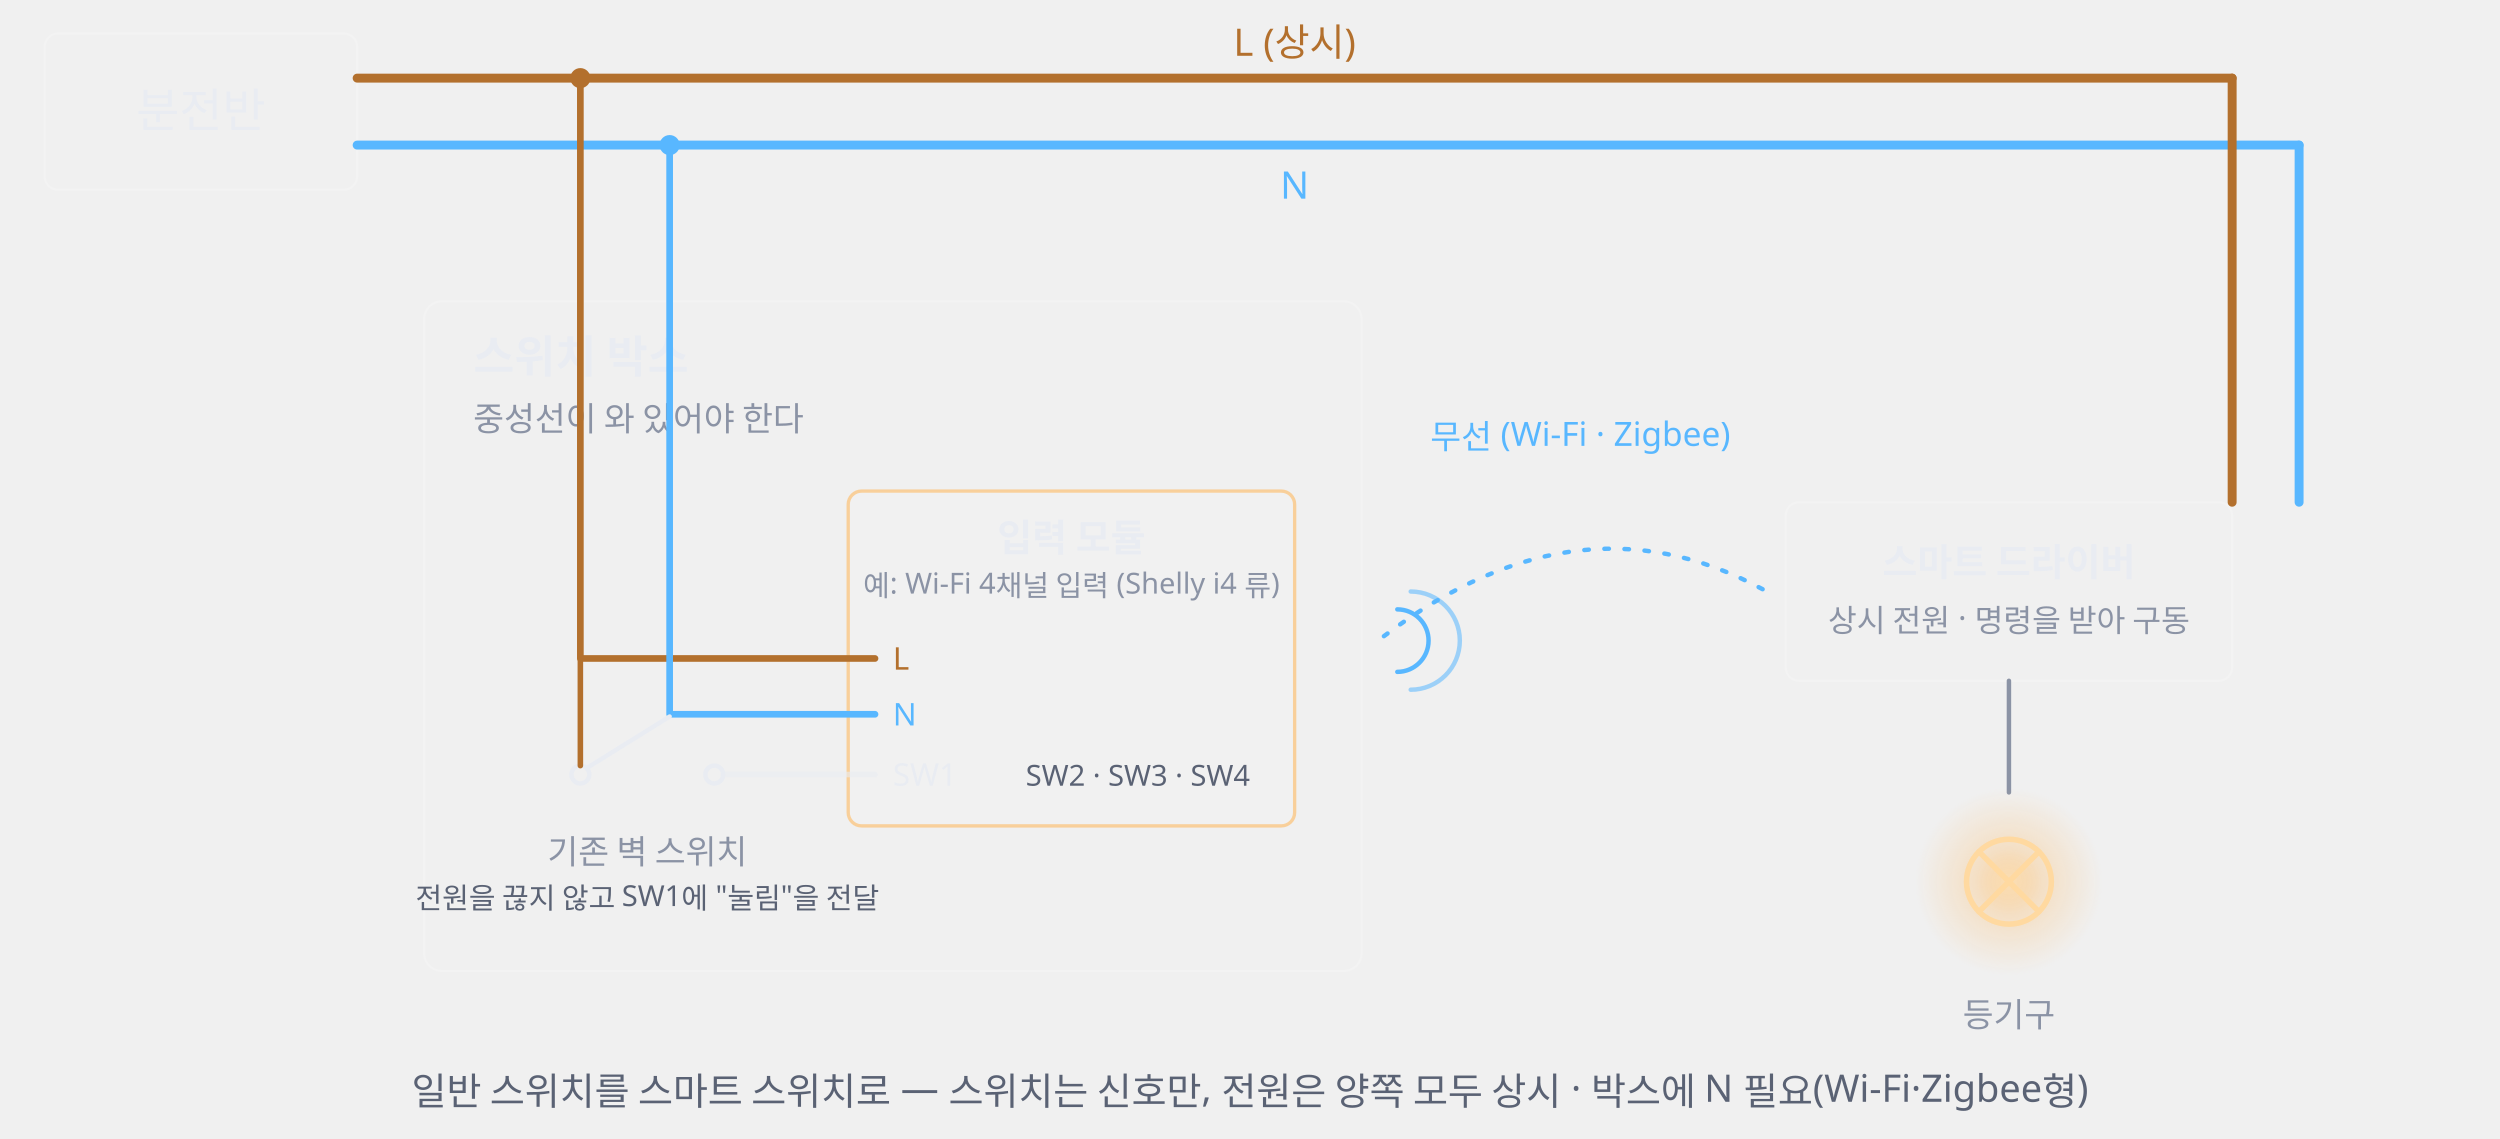
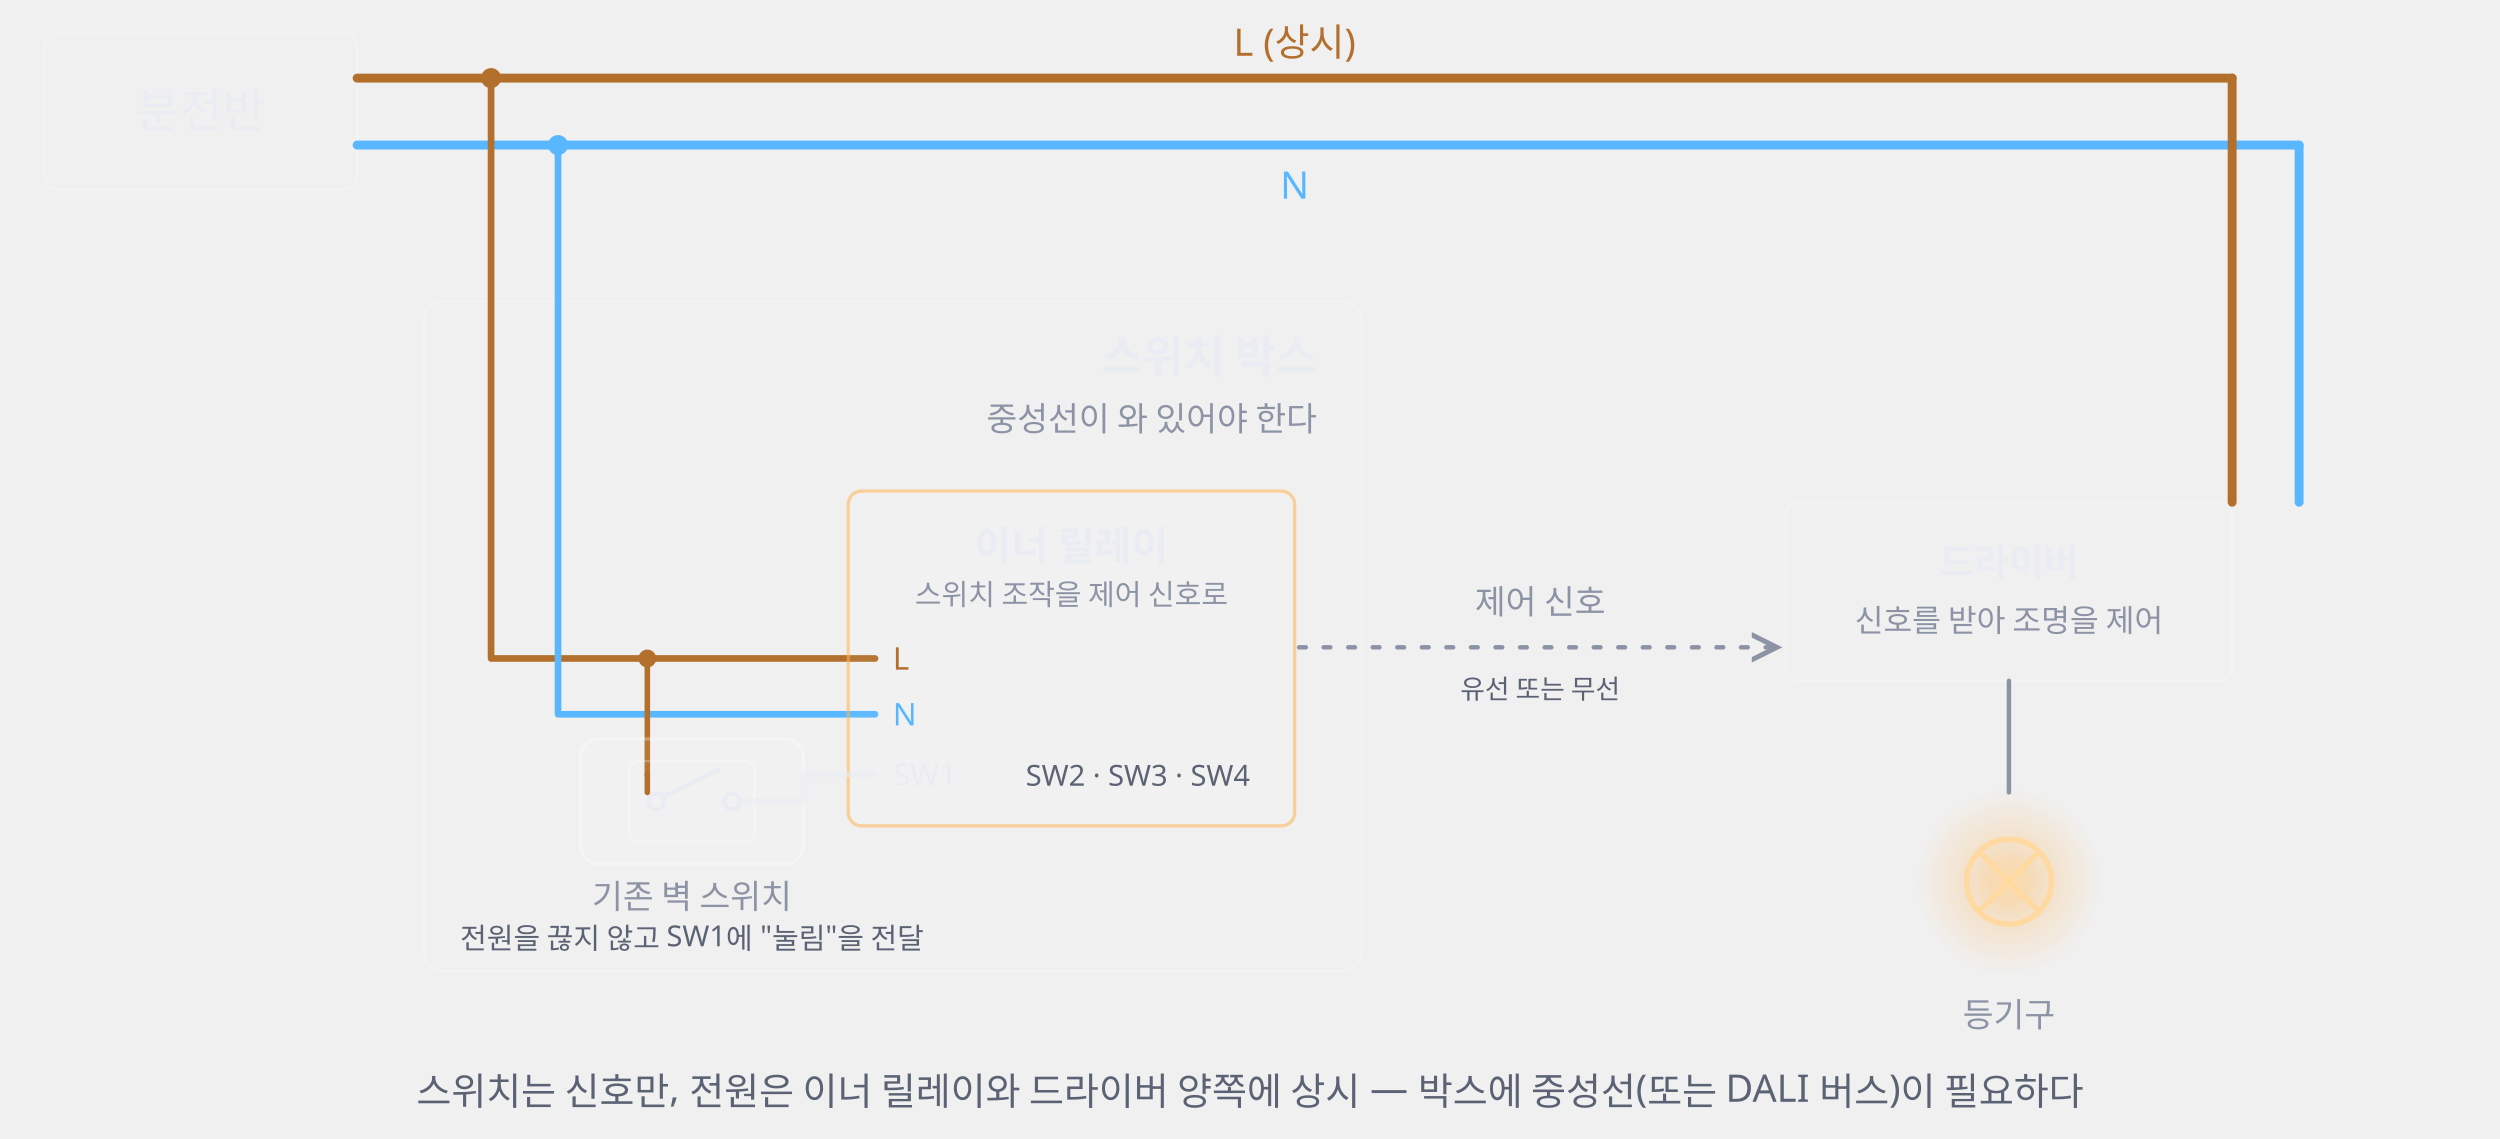
<svg xmlns="http://www.w3.org/2000/svg" viewBox="40 45 1120 510" font-family="Pretendard, Apple SD Gothic Neo, sans-serif">
  <defs>
    <radialGradient id="lampGlowIR" cx="50%" cy="50%" r="50%">
      <stop offset="0%" stop-color="#ffd9a0" stop-opacity="0.75" />
      <stop offset="35%" stop-color="#ffb454" stop-opacity="0.28" />
      <stop offset="100%" stop-color="#ffb454" stop-opacity="0" />
    </radialGradient>
+     <marker id="arrIR" viewBox="0 0 10 10" refX="8" refY="5" markerWidth="7" markerHeight="7" orient="auto">
+       <path d="M 0 1 L 8 5 L 0 9" fill="none" stroke="#8b93a5" stroke-width="1.6" stroke-linecap="round" />
+     </marker>
  </defs>
  <rect x="60" y="60" width="140" height="70" rx="6" fill="#ffffff" fill-opacity="0.03" stroke="#ffffff" stroke-opacity="0.18" stroke-width="1" />
  <text x="130" y="102" fill="#e9ecf2" font-size="21" text-anchor="middle">분전반</text>
  <line x1="200" y1="80" x2="1040" y2="80" stroke="#b3702d" stroke-width="4" stroke-linecap="round" />
  <line x1="200" y1="110" x2="1070" y2="110" stroke="#58b7ff" stroke-width="4" stroke-linecap="round" />
  <text x="620" y="70" fill="#b3702d" font-size="17" text-anchor="middle">L (상시)</text>
  <text x="620" y="134" fill="#58b7ff" font-size="17" text-anchor="middle">N</text>
  <rect x="230" y="180" width="420" height="300" rx="8" fill="#ffffff" fill-opacity="0.03" stroke="#ffffff" stroke-opacity="0.18" stroke-width="1" />
-   <text x="252" y="212" fill="#e9ecf2" font-size="20" font-weight="600">스위치 박스</text>
-   <text x="252" y="238" fill="#8b93a5" font-size="15">중성선이 와 있어야 한다</text>
+   <text x="630" y="212" fill="#e9ecf2" font-size="20" font-weight="600" text-anchor="end">스위치 박스</text>
+   <text x="630" y="238" fill="#8b93a5" font-size="15" text-anchor="end">중성선이 와 있어야 한다</text>
+   <polyline points="260,80 260,340 432,340" fill="none" stroke="#b3702d" stroke-width="3" stroke-linecap="round" stroke-linejoin="round" />
+   <polyline points="290,110 290,365 432,365" fill="none" stroke="#58b7ff" stroke-width="3" stroke-linecap="round" stroke-linejoin="round" />
+   <circle cx="260" cy="80" r="4.5" fill="#b3702d" />
+   <circle cx="290" cy="110" r="4.5" fill="#58b7ff" />
  <rect x="420" y="265" width="200" height="150" rx="6" fill="#ffffff" fill-opacity="0.04" stroke="#ffb454" stroke-opacity="0.55" stroke-width="1.5" />
-   <text x="520" y="292" fill="#e9ecf2" font-size="17" font-weight="600" text-anchor="middle">입력 모듈</text>
-   <text x="520" y="312" fill="#8b93a5" font-size="13" text-anchor="middle">예: Wi-Fi 4채널 입력 (Shelly i4 류)</text>
+   <text x="520" y="296" fill="#e9ecf2" font-size="18" font-weight="600" text-anchor="middle">이너 릴레이</text>
+   <text x="520" y="316" fill="#8b93a5" font-size="13" text-anchor="middle">스위치 조작을 제어 신호로</text>
  <text x="440" y="345" fill="#b3702d" font-size="14">L</text>
  <text x="440" y="370" fill="#58b7ff" font-size="14">N</text>
  <text x="440" y="397" fill="#e9ecf2" font-size="14">SW1</text>
  <text x="600" y="397" fill="#5a6274" font-size="13" text-anchor="end">SW2 · SW3 · SW4</text>
-   <polyline points="300,80 300,340 432,340" fill="none" stroke="#b3702d" stroke-width="3" stroke-linecap="round" stroke-linejoin="round" />
-   <polyline points="340,110 340,365 432,365" fill="none" stroke="#58b7ff" stroke-width="3" stroke-linecap="round" stroke-linejoin="round" />
-   <circle cx="300" cy="80" r="4.5" fill="#b3702d" />
-   <circle cx="340" cy="110" r="4.5" fill="#58b7ff" />
-   <circle cx="300" cy="392" r="4" fill="none" stroke="#e9ecf2" stroke-width="2" />
-   <line x1="303" y1="389" x2="340" y2="366" stroke="#e9ecf2" stroke-width="2" stroke-linecap="round" />
-   <circle cx="360" cy="392" r="4" fill="none" stroke="#e9ecf2" stroke-width="2" />
-   <line x1="300" y1="340" x2="300" y2="388" stroke="#b3702d" stroke-width="2.5" stroke-linecap="round" />
-   <line x1="364" y1="392" x2="432" y2="392" stroke="#e9ecf2" stroke-opacity="0.6" stroke-width="2.5" stroke-linecap="round" />
-   <text x="330" y="432" fill="#8b93a5" font-size="15" text-anchor="middle">기존 벽 스위치</text>
-   <text x="330" y="452" fill="#5a6274" font-size="13" text-anchor="middle">전원을 끊지 않고 SW1에 "눌림"을 전달</text>
-   <path d="M 660 330 Q 750 262 835 312" fill="none" stroke="#58b7ff" stroke-width="2" stroke-dasharray="2 7" stroke-linecap="round" />
-   <path d="M 666 318 a 14 14 0 0 1 0 28" fill="none" stroke="#58b7ff" stroke-width="2" stroke-linecap="round" />
-   <path d="M 672 310 a 22 22 0 0 1 0 44" fill="none" stroke="#58b7ff" stroke-width="2" stroke-linecap="round" opacity="0.55" />
-   <text x="748" y="246" fill="#58b7ff" font-size="15" text-anchor="middle">무선 (Wi-Fi · Zigbee)</text>
+   <line x1="330" y1="340" x2="330" y2="392" stroke="#b3702d" stroke-width="2.5" stroke-linecap="round" />
+   <circle cx="330" cy="340" r="4" fill="#b3702d" />
+   <rect x="300" y="376" width="100" height="56" rx="8" fill="#ffffff" fill-opacity="0.05" stroke="#ffffff" stroke-opacity="0.3" stroke-width="1.5" />
+   <rect x="322" y="386" width="56" height="36" rx="4" fill="none" stroke="#ffffff" stroke-opacity="0.25" stroke-width="1" />
+   <circle cx="334" cy="404" r="3.5" fill="none" stroke="#e9ecf2" stroke-width="2" />
+   <line x1="337" y1="402" x2="362" y2="390" stroke="#e9ecf2" stroke-width="2" stroke-linecap="round" />
+   <circle cx="368" cy="404" r="3.5" fill="none" stroke="#e9ecf2" stroke-width="2" />
+   <line x1="330" y1="392" x2="330" y2="400" stroke="#b3702d" stroke-width="2.5" stroke-linecap="round" />
+   <polyline points="372,404 400,404 400,392 432,392" fill="none" stroke="#e9ecf2" stroke-opacity="0.6" stroke-width="2.5" stroke-linecap="round" stroke-linejoin="round" />
+   <text x="350" y="452" fill="#8b93a5" font-size="15" text-anchor="middle">기존 벽 스위치</text>
+   <text x="350" y="470" fill="#5a6274" font-size="13" text-anchor="middle">전원을 끊지 않고 SW1에 "눌림"을 전달</text>
+   <line x1="622" y1="335" x2="836" y2="335" stroke="#8b93a5" stroke-width="2" stroke-dasharray="3 8" stroke-linecap="round" marker-end="url(#arrIR)" />
+   <text x="730" y="320" fill="#8b93a5" font-size="15" text-anchor="middle">제어 신호</text>
+   <text x="730" y="358" fill="#5a6274" font-size="12" text-anchor="middle">유선 또는 무선</text>
  <rect x="840" y="270" width="200" height="80" rx="6" fill="#ffffff" fill-opacity="0.03" stroke="#ffffff" stroke-opacity="0.18" stroke-width="1" />
-   <text x="940" y="303" fill="#e9ecf2" font-size="17" font-weight="600" text-anchor="middle">스마트 드라이버</text>
-   <text x="940" y="328" fill="#8b93a5" font-size="14" text-anchor="middle">상시 전원 · 명령을 받아 구동</text>
+   <text x="940" y="303" fill="#e9ecf2" font-size="17" font-weight="600" text-anchor="middle">드라이버</text>
+   <text x="940" y="328" fill="#8b93a5" font-size="14" text-anchor="middle">신호를 받아 조명을 제어</text>
  <line x1="1040" y1="80" x2="1040" y2="270" stroke="#b3702d" stroke-width="4" stroke-linecap="round" />
  <line x1="1070" y1="110" x2="1070" y2="270" stroke="#58b7ff" stroke-width="4" stroke-linecap="round" />
  <line x1="940" y1="350" x2="940" y2="400" stroke="#8b93a5" stroke-width="2" stroke-linecap="round" />
  <circle cx="940" cy="440" r="42" fill="url(#lampGlowIR)" />
  <circle cx="940" cy="440" r="19" fill="none" stroke="#ffd9a0" stroke-width="2.5" />
  <line x1="926.6" y1="426.6" x2="953.4" y2="453.4" stroke="#ffd9a0" stroke-width="2.5" stroke-linecap="round" />
  <line x1="953.4" y1="426.6" x2="926.6" y2="453.4" stroke="#ffd9a0" stroke-width="2.5" stroke-linecap="round" />
  <text x="940" y="505" fill="#8b93a5" font-size="15" text-anchor="middle">등기구</text>
-   <text x="600" y="540" fill="#5a6274" font-size="17" text-anchor="middle">일반 스위치를 스마트 스위치로 — 스위치는 신호만, 전원은 양쪽 모두 상시 · 박스에 N 필요(Wi-Fi·Zigbee형)</text>
+   <text x="600" y="540" fill="#5a6274" font-size="17" text-anchor="middle">스위치는 신호만, 전원은 이너 릴레이와 드라이버 양쪽에 상시 — 박스에 중성선(또는 DALI 버스)이 필요하다</text>
</svg>
